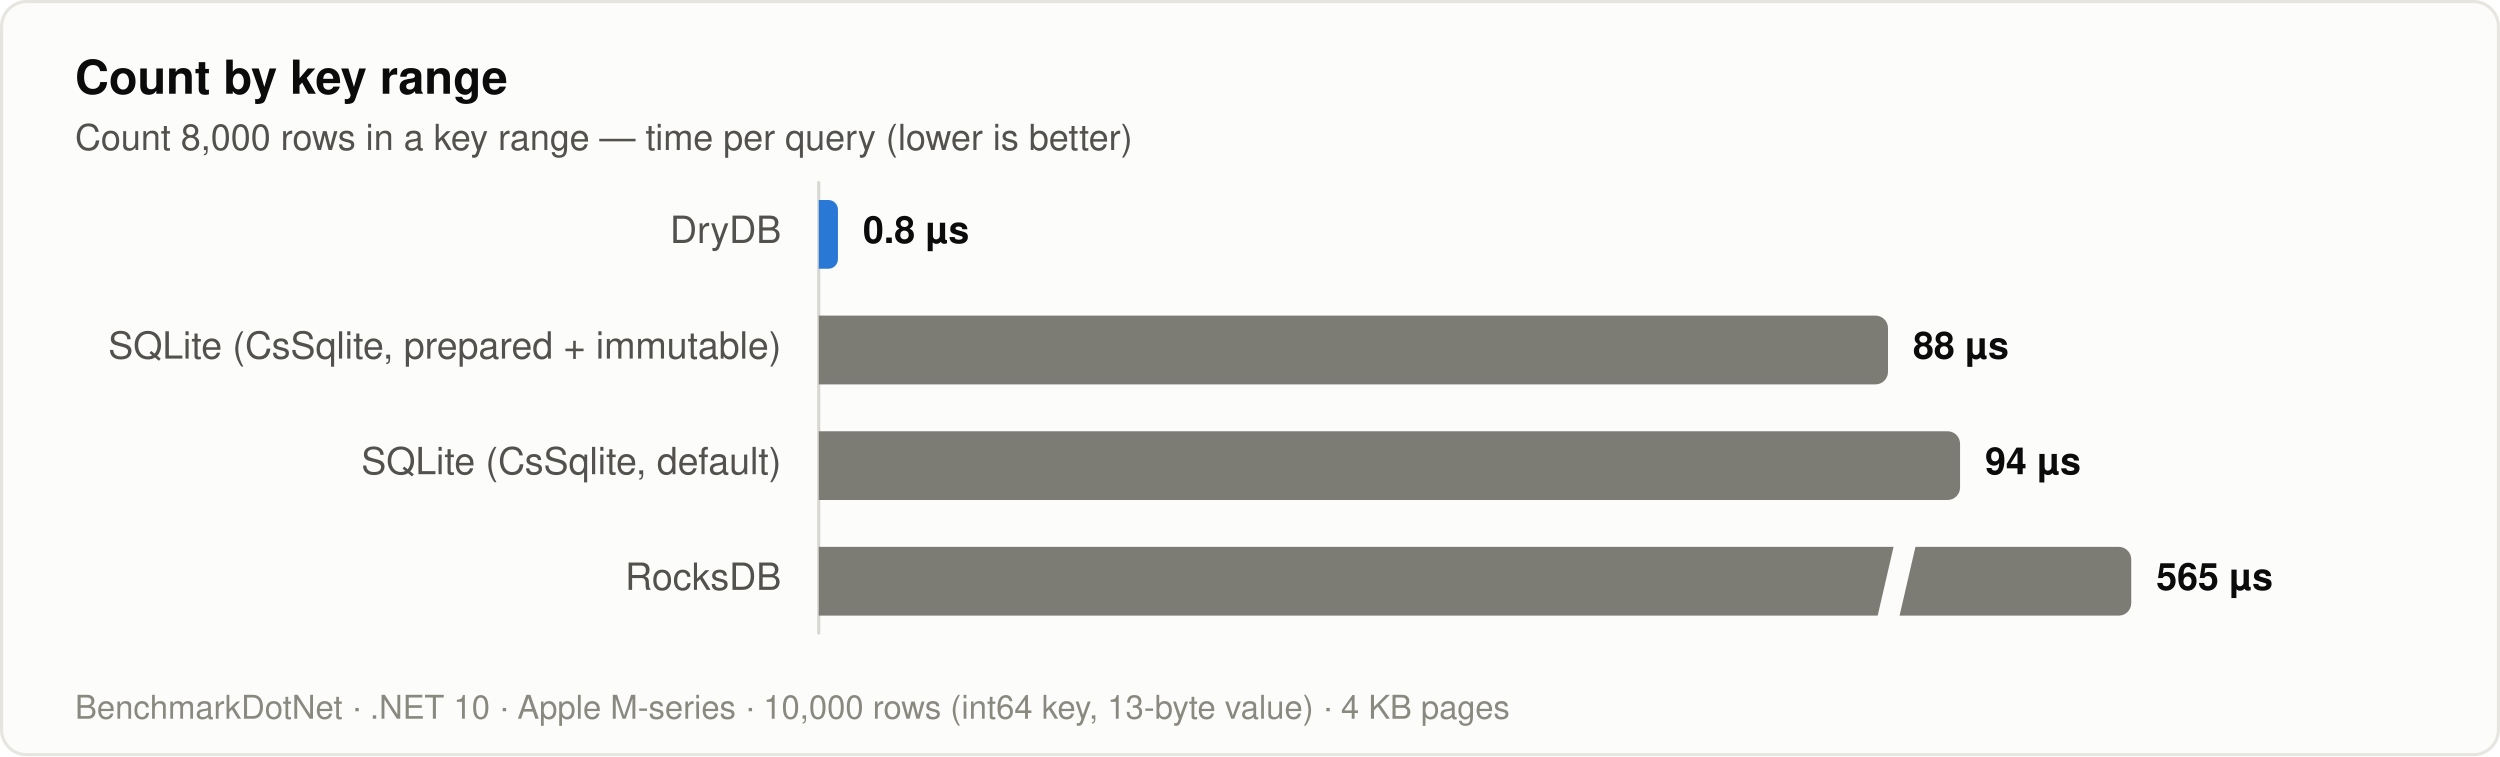
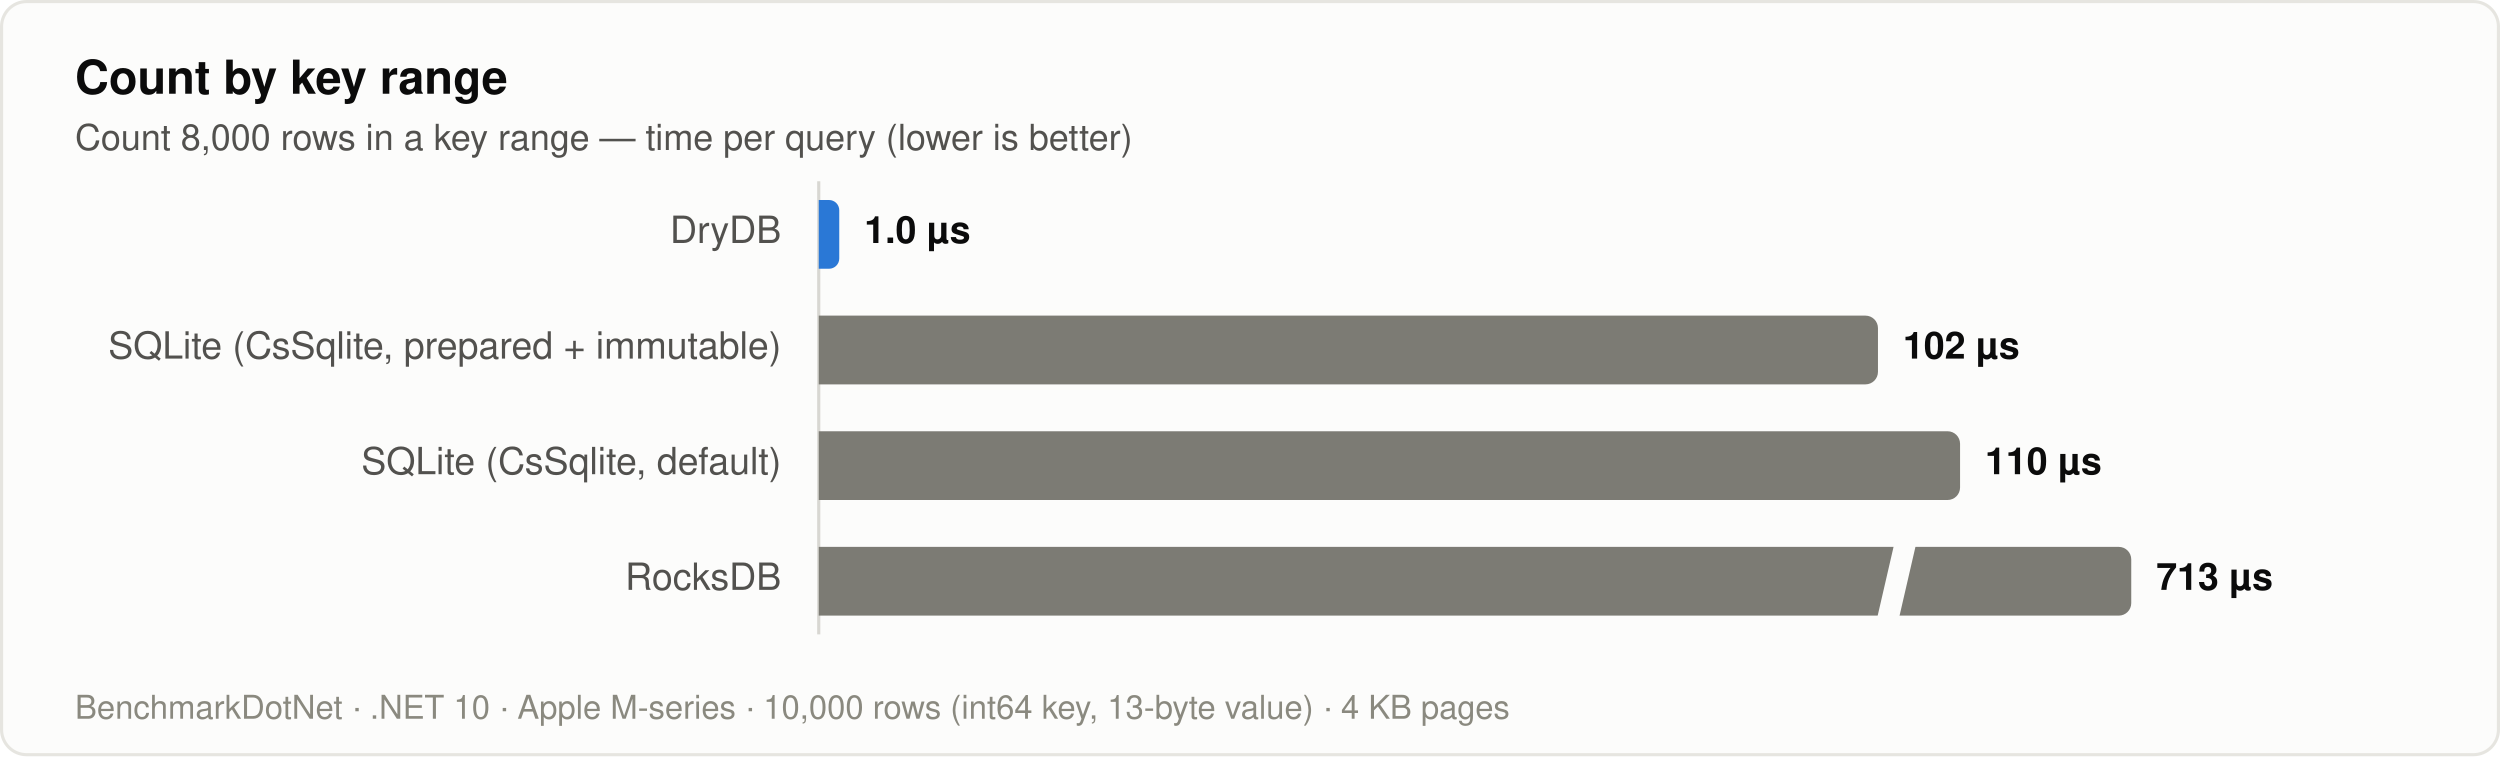
<svg xmlns="http://www.w3.org/2000/svg" viewBox="0 0 800 242" width="800" height="242" role="img" aria-label="Count by key range benchmark">
  <rect x="0.5" y="0.5" width="799" height="241" rx="8" fill="#fcfcfb" stroke="#e6e5e0" />
  <g font-family="ui-sans-serif, -apple-system, 'Segoe UI', Helvetica, Arial, sans-serif">
    <text x="24" y="30" font-size="15" font-weight="600" fill="#0b0b0b">Count by key range</text>
    <text x="24" y="48" font-size="11.5" fill="#52514e">Count 8,000 rows in a key range — time per query (lower is better)</text>
    <line x1="262" y1="58" x2="262" y2="203" stroke="#d8d7d2" stroke-width="1" />
    <text x="250" y="75" text-anchor="end" dominant-baseline="central" font-size="12" fill="#52514e">DryDB</text>
-     <path d="M262 64 h3.07 a3.074 3.074 0 0 1 3.074 3.074 v15.852 a3.074 3.074 0 0 1 -3.074 3.074 h-3.07 Z" fill="#2a78d6" />
-     <text x="276.148" y="75" dominant-baseline="central" font-size="12" font-weight="600" fill="#0b0b0b">0.8 µs</text>
+     <path d="M262 64 h3.28 a3.284 3.284 0 0 1 3.284 3.284 v15.432 a3.284 3.284 0 0 1 -3.284 3.284 h-3.28 Z" fill="#2a78d6" />
+     <text x="276.568" y="75" dominant-baseline="central" font-size="12" font-weight="600" fill="#0b0b0b">1.0 µs</text>
    <text x="250" y="112" text-anchor="end" dominant-baseline="central" font-size="12" fill="#52514e">SQLite (CsSqlite, prepared + immutable)</text>
-     <path d="M262 101 h338.16 a4 4 0 0 1 4 4 v14 a4 4 0 0 1 -4 4 h-338.16 Z" fill="#7c7b74" />
-     <text x="612.163" y="112" dominant-baseline="central" font-size="12" font-weight="600" fill="#0b0b0b">88 µs</text>
+     <path d="M262 101 h334.95 a4 4 0 0 1 4 4 v14 a4 4 0 0 1 -4 4 h-334.95 Z" fill="#7c7b74" />
+     <text x="608.949" y="112" dominant-baseline="central" font-size="12" font-weight="600" fill="#0b0b0b">102 µs</text>
    <text x="250" y="149" text-anchor="end" dominant-baseline="central" font-size="12" fill="#52514e">SQLite (CsSqlite, default)</text>
    <path d="M262 138 h361.22 a4 4 0 0 1 4 4 v14 a4 4 0 0 1 -4 4 h-361.22 Z" fill="#7c7b74" />
-     <text x="635.22" y="149" dominant-baseline="central" font-size="12" font-weight="600" fill="#0b0b0b">94 µs</text>
+     <text x="635.22" y="149" dominant-baseline="central" font-size="12" font-weight="600" fill="#0b0b0b">110 µs</text>
    <text x="250" y="186" text-anchor="end" dominant-baseline="central" font-size="12" fill="#52514e">RocksDB</text>
    <path d="M262 175 h416.00 a4 4 0 0 1 4 4 v14 a4 4 0 0 1 -4 4 h-416.00 Z" fill="#7c7b74" />
    <path d="M606.4 173 l-6 26 h7 l6 -26 Z" fill="#fcfcfb" />
-     <text x="690" y="186" dominant-baseline="central" font-size="12" font-weight="600" fill="#0b0b0b">565 µs</text>
+     <text x="690" y="186" dominant-baseline="central" font-size="12" font-weight="600" fill="#0b0b0b">713 µs</text>
    <text x="24" y="230" font-size="10.5" fill="#8a897f">BenchmarkDotNet · .NET 10 · Apple M-series · 10,000 rows (int64 key, 13-byte value) · 4 KB pages</text>
  </g>
</svg>
